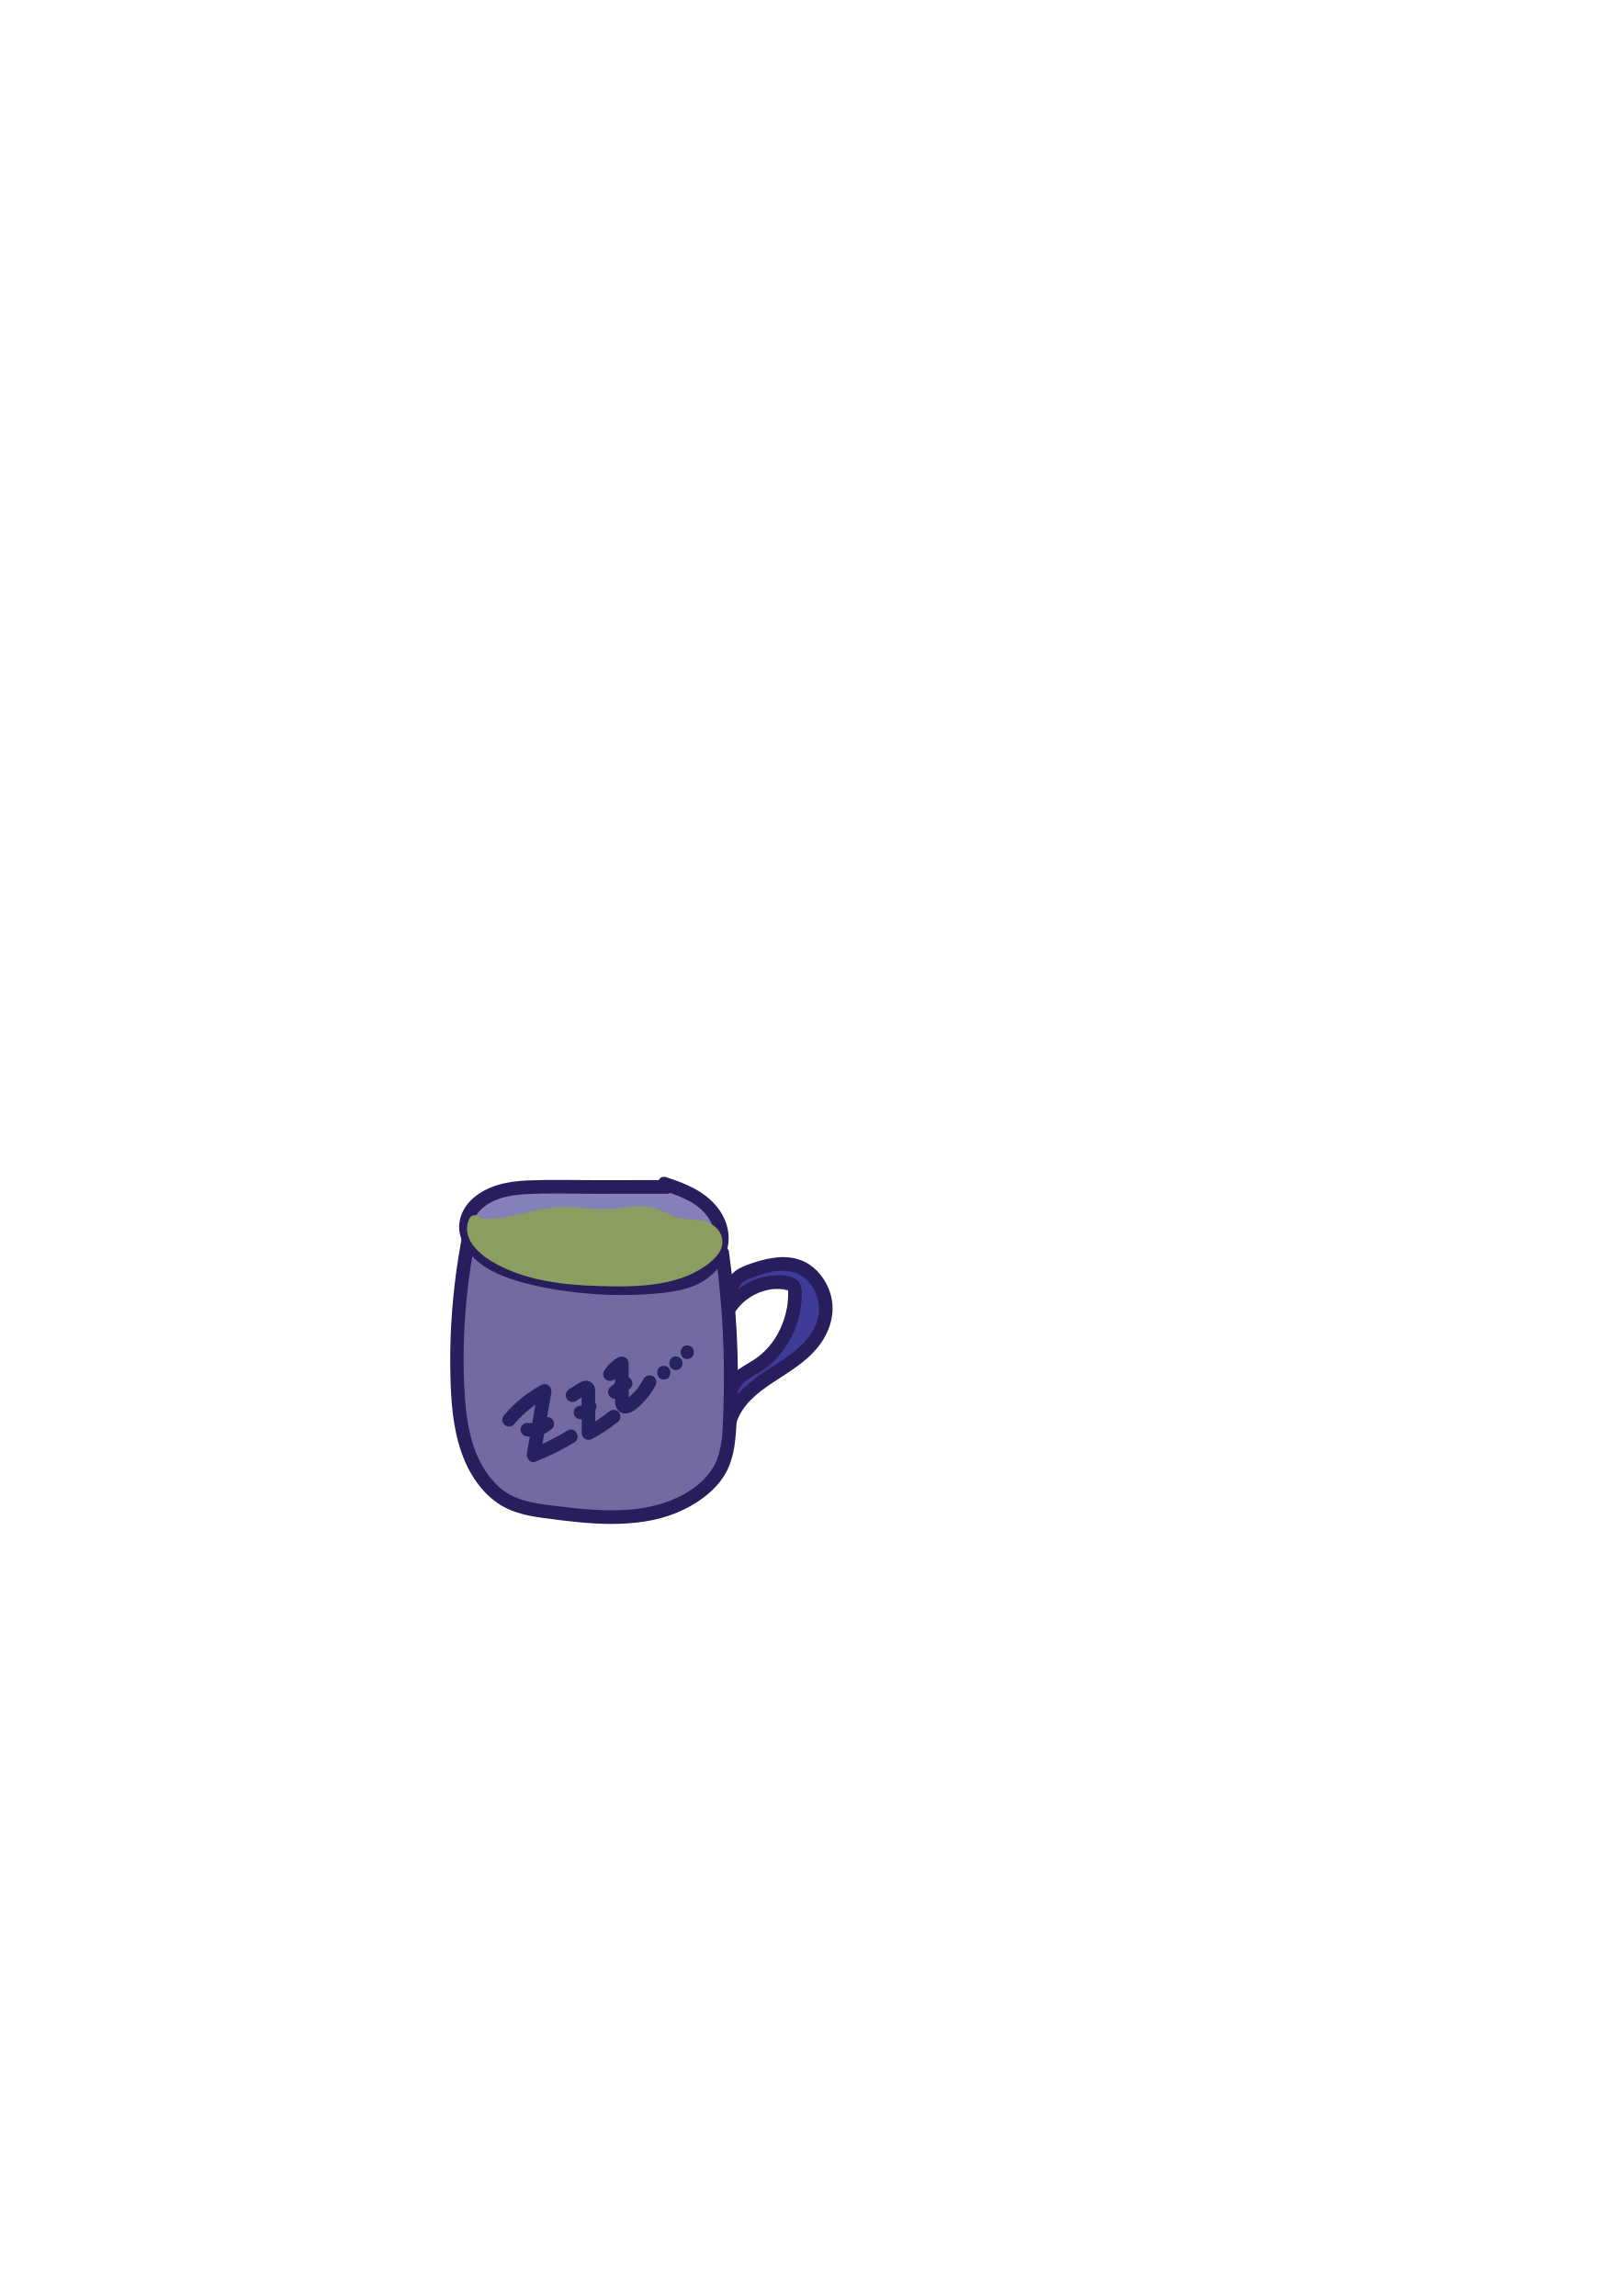
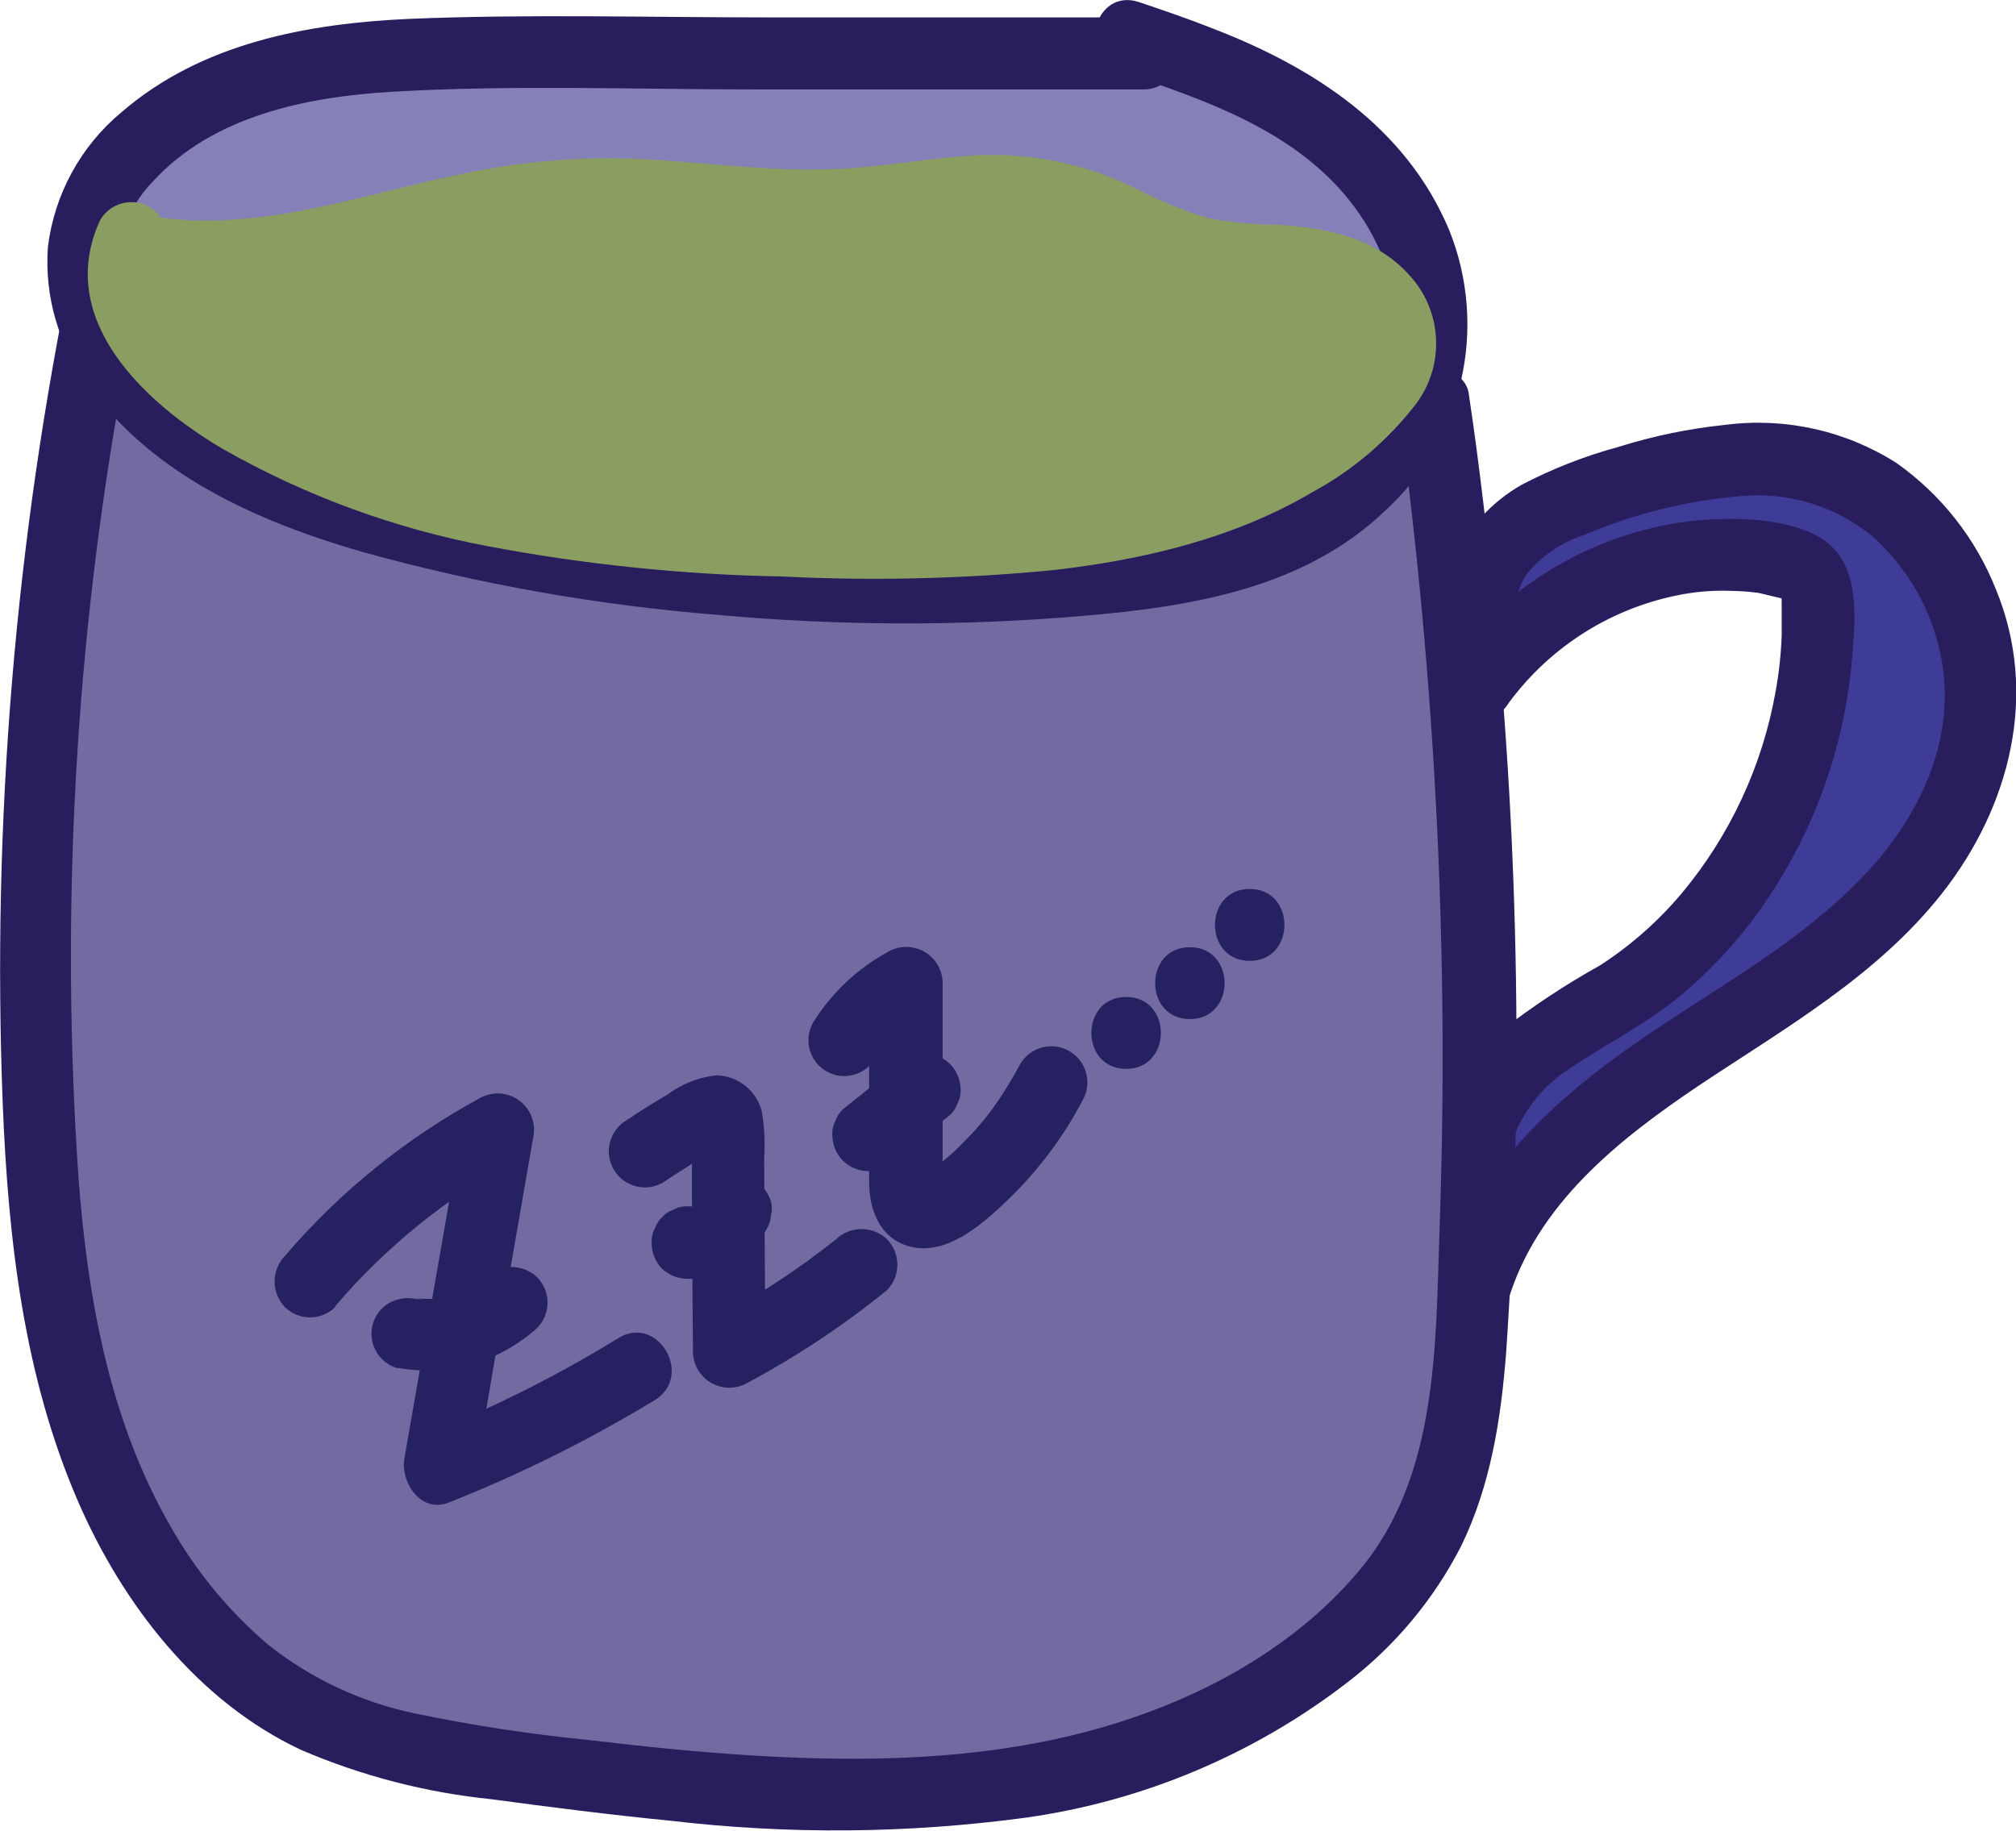
- <svg xmlns="http://www.w3.org/2000/svg" version="1.1" id="Layer_1" x="0px" y="0px" viewBox="0 0 595.28 841.89" style="enable-background:new 0 0 595.28 841.89;" xml:space="preserve">
-   <style type="text/css">
- 	.st0{fill:#3F3C98;}
- 	.st1{fill:#291D5E;}
- 	.st2{fill:#726AA1;}
- 	.st3{fill:#8580B7;}
- 	.st4{fill:#8B9E62;}
- 	.st5{fill:#8B9E61;}
- 	.st6{fill:#262262;}
- </style>
-   <g>
-     <path class="st0" d="M268.48,475.85c-1.06-2.17-0.21-4.98,1.4-6.7c1.61-1.72,3.82-2.58,5.97-3.32c5.53-1.93,11.59-3.43,17.05-1.31   c6.3,2.45,10.58,9.98,9.78,17.22c-1.04,9.43-9.12,15.8-16.66,20.57c-7.54,4.77-15.94,10.02-18.55,19.08   c-0.53-4.81-0.96-10.13,1.64-14.07c2.1-3.19,5.69-4.68,8.78-6.69c8.45-5.51,13.83-16.21,13.54-26.93c-0.02-0.73-0.08-1.52-0.5-2.1   c-0.45-0.62-1.21-0.85-1.92-1.01c-7.81-1.71-16.38,1.78-21.24,8.64" />
-     <g>
-       <path class="st1" d="M270.64,474.58c-0.46-1.05,0.1-2.48,0.73-3.34c0.91-1.24,2.43-1.99,3.82-2.53c3.46-1.36,7.25-2.55,10.99-2.72    c3.27-0.14,6.56,0.6,9.06,2.81c2.27,2,3.83,4.64,4.58,7.56c1.58,6.11-1.22,11.96-5.43,16.29c-4.45,4.58-10.06,7.56-15.27,11.15    c-6.19,4.27-11.85,9.49-14.06,16.91c1.64,0.22,3.27,0.44,4.91,0.66c-0.32-2.95-0.74-6.13-0.15-9.08c0.57-2.83,2.01-4.9,4.41-6.51    c2.5-1.68,5.16-3.03,7.52-4.93c2.32-1.87,4.29-4.11,5.99-6.55c3.51-5.03,5.55-11.02,6.08-17.1c0.26-2.95,0.59-6.85-2.49-8.46    c-2.49-1.3-6.06-1.28-8.79-0.95c-6.89,0.83-12.89,4.56-16.94,10.15c-0.79,1.09-0.19,2.79,0.9,3.42c1.26,0.74,2.63,0.2,3.42-0.9    c2.9-4.02,7.35-6.72,12.21-7.6c1.08-0.2,2.19-0.25,3.29-0.22c0.6,0.01,1.21,0.05,1.8,0.13c0.15,0.02,1.79,0.45,1.84,0.4    c0.02,0.02,0.05,0.04,0.07,0.06c-0.31-0.48-0.38-0.48-0.21,0c-0.02,0.1,0.02,0.53,0.01,0.44c0.04,0.65,0.01,1.31-0.01,1.96    c-0.05,1.34-0.18,2.68-0.43,4c-0.95,5.11-3.13,10.08-6.52,14.04c-1.65,1.92-3.52,3.62-5.66,4.98c-2.34,1.49-4.82,2.74-6.93,4.58    c-5.27,4.61-5.11,11.75-4.41,18.13c0.3,2.68,4.06,3.54,4.91,0.66c2-6.72,7.66-11.22,13.28-14.95c6.01-3.98,12.39-7.62,16.92-13.38    c4.71-6,6.73-13.84,3.74-21.11c-1.46-3.54-3.76-6.62-6.93-8.81c-3.42-2.36-7.75-3.12-11.83-2.73c-2.56,0.24-5.06,0.8-7.51,1.55    c-2.26,0.7-4.62,1.44-6.69,2.62c-4.21,2.41-6.59,7.23-4.55,11.86c0.54,1.24,2.35,1.52,3.42,0.9    C271.02,477.26,271.19,475.82,270.64,474.58L270.64,474.58z" />
-     </g>
-   </g>
-   <g>
-     <path class="st2" d="M172.54,450.36c-3.85,18.5-5.48,37.55-4.84,56.51c0.28,8.44,1.04,16.98,3.81,24.87s7.77,15.12,14.75,18.79   c4.77,2.51,10.13,3.23,15.39,3.91c18.42,2.4,38.6,4.37,54.08-6.77c3.71-2.67,7.06-6.11,9.02-10.45c2.06-4.55,2.47-9.74,2.73-14.81   c1.08-20.99,0.19-42.09-2.65-62.88" />
-     <g>
-       <path class="st1" d="M170.13,449.7c-3.98,19.23-5.67,38.96-4.88,58.58c0.38,9.41,1.46,18.93,5.24,27.64    c3.1,7.14,8.31,13.9,15.5,17.27c4.19,1.96,8.68,2.81,13.23,3.43c4.15,0.56,8.32,1.09,12.49,1.5c8.22,0.8,16.5,1.05,24.69-0.22    c8.11-1.25,15.88-4.3,22.34-9.41c3.22-2.55,6.08-5.74,7.9-9.46c2.06-4.22,2.78-8.84,3.14-13.48c1.49-19.64,0.66-39.64-1.6-59.19    c-0.29-2.5-0.61-5-0.95-7.5c-0.18-1.34-1.9-2.07-3.08-1.75c-1.44,0.4-1.93,1.73-1.75,3.08c2.55,18.8,3.47,37.84,2.8,56.8    c-0.28,8.06-0.09,17.16-5.57,23.7c-4.84,5.78-11.94,9.4-19.15,11.27c-7.45,1.93-15.22,2.08-22.87,1.62    c-3.87-0.23-7.73-0.63-11.58-1.09c-4.02-0.49-8.1-0.91-12.05-1.83c-3.73-0.87-7.3-2.31-10.27-4.79c-2.78-2.32-5.02-5.16-6.82-8.28    c-4.21-7.31-5.74-15.83-6.37-24.15c-1.38-18.46-0.14-37.3,3.08-55.51c0.41-2.31,0.85-4.61,1.33-6.9c0.27-1.32-0.38-2.7-1.75-3.08    C171.97,447.61,170.41,448.37,170.13,449.7L170.13,449.7z" />
-     </g>
-   </g>
-   <g>
-     <path class="st3" d="M244.56,435.21c-15.12,0.01-30.25,0.02-45.37,0.03c-7.97,0.01-16.5,0.19-23.06,5.13   c-2.37,1.79-4.45,4.29-5.1,7.36c-1.36,6.37,3.76,12.24,9.07,15.3c5.25,3.02,11.08,4.68,16.9,5.96c14.55,3.19,29.52,4.12,44.31,2.76   c5.08-0.47,10.26-1.24,14.76-3.84c4.5-2.6,8.24-7.36,8.59-12.9c0.35-5.61-2.84-10.91-6.99-14.24c-4.15-3.33-9.19-5.04-14.11-6.7" />
-     <g>
-       <path class="st1" d="M244.56,432.71c-8.72,0.01-17.45,0.01-26.17,0.02c-8.26,0.01-16.58-0.24-24.83,0.1    c-7.16,0.3-14.48,1.67-20.06,6.48c-2.8,2.41-4.71,5.68-5.11,9.37c-0.37,3.42,0.88,6.93,2.86,9.68c4.5,6.24,11.82,9.44,19.01,11.52    c8.02,2.32,16.41,3.63,24.72,4.38c8.44,0.77,16.94,0.79,25.39,0.07c7.5-0.64,15.36-1.9,21.02-7.31    c5.31-5.08,7.29-12.67,4.43-19.53c-2.99-7.16-9.41-11.3-16.39-14.01c-1.71-0.66-3.45-1.25-5.19-1.84    c-3.06-1.03-4.37,3.8-1.33,4.82c5.95,2,12.48,4.2,16.36,9.48c3.58,4.87,3.96,11.04,0.12,15.89c-4.13,5.21-10.88,6.7-17.18,7.33    c-7.67,0.77-15.42,0.89-23.12,0.41c-7.65-0.48-15.25-1.57-22.71-3.29c-6.38-1.47-13.53-3.41-18.48-7.94    c-2.07-1.89-3.82-4.2-4.42-6.99c-0.56-2.62,0.44-5.25,2.21-7.19c4.19-4.6,10.72-5.92,16.67-6.27c8.4-0.49,16.89-0.16,25.3-0.16    c8.97-0.01,17.95-0.01,26.92-0.02C247.77,437.71,247.78,432.71,244.56,432.71L244.56,432.71z" />
-     </g>
-   </g>
-   <g>
-     <path class="st4" d="M173.96,448.82c10.11,2.31,20.31-3.1,30.67-3.71c6.33-0.37,12.67,1.06,19.01,0.68   c5.14-0.31,10.37-1.79,15.34-0.47c3.42,0.91,6.41,3.09,9.87,3.83c2.68,0.58,5.49,0.26,8.16,0.85c2.67,0.59,5.4,2.59,5.39,5.3   c-0.01,1.91-1.36,3.54-2.79,4.83c-9.26,8.4-23.04,9.19-35.59,9.01c-15.35-0.22-31.51-1.46-44.27-9.91   c-3.82-2.53-7.58-7.13-5.52-11.2" />
-     <g>
-       <path class="st5" d="M173.3,451.23c6.52,1.42,13.01,0.1,19.38-1.42c3.09-0.74,6.18-1.52,9.33-1.96c3.46-0.48,6.95-0.32,10.42-0.05    c3.57,0.28,7.14,0.67,10.72,0.51c3.46-0.16,6.86-0.89,10.32-1.01c3.21-0.12,5.9,0.63,8.78,1.98c3.06,1.43,5.91,2.49,9.31,2.72    c2.51,0.17,5.71-0.11,7.63,1.86c1.77,1.82-0.47,3.77-1.92,5.02c-4.14,3.55-9.41,5.46-14.69,6.53c-5.58,1.13-11.32,1.29-17,1.25    c-6.08-0.04-12.17-0.25-18.21-0.93c-6.56-0.75-13.21-2.15-19.27-4.8c-2.91-1.27-6.04-2.79-8.46-4.88    c-1.69-1.46-4.41-4.25-3.25-6.74c0.57-1.22,0.35-2.69-0.9-3.42c-1.08-0.63-2.85-0.33-3.42,0.9c-3.2,6.9,3.08,12.74,8.54,15.94    c5.67,3.32,11.99,5.45,18.41,6.74c6.7,1.35,13.56,1.88,20.38,2.09c6.26,0.2,12.58,0.28,18.82-0.44    c6.28-0.72,12.57-2.19,18.06-5.43c2.68-1.58,5.4-3.57,7.2-6.14c1.98-2.82,1.8-6.41-0.52-8.96c-2.35-2.59-5.78-3.25-9.11-3.45    c-1.59-0.1-3.19-0.09-4.75-0.47c-1.72-0.43-3.3-1.22-4.9-1.96c-3.31-1.53-6.57-2.48-10.26-2.4c-3.78,0.07-7.49,0.93-11.27,1.05    c-4.4,0.14-8.77-0.5-13.16-0.72c-4.08-0.2-8.08,0.19-12.08,0.99c-7.43,1.5-15.14,4.46-22.8,2.8    C171.49,445.73,170.15,450.55,173.3,451.23L173.3,451.23z" />
-     </g>
-   </g>
-   <g>
-     <g>
-       <path class="st6" d="M188.37,522.33c3.57-4.14,7.76-7.58,12.58-10.17c-1.22-0.94-2.45-1.88-3.67-2.82    c-1.37,7.86-2.73,15.72-4.1,23.57c-0.29,1.65,1.12,3.85,3.08,3.08c4.96-1.98,9.75-4.33,14.32-7.12c2.74-1.67,0.23-6-2.52-4.32    c-4.19,2.55-8.56,4.8-13.12,6.61c1.03,1.03,2.05,2.05,3.08,3.08c1.37-7.86,2.73-15.72,4.1-23.57c0.37-2.12-1.64-3.92-3.67-2.82    c-5.16,2.77-9.77,6.52-13.59,10.95c-0.88,1.02-1,2.53,0,3.54C185.74,523.24,187.48,523.36,188.37,522.33L188.37,522.33z" />
-     </g>
-   </g>
-   <g>
-     <g>
-       <path class="st6" d="M192.7,526.62c1.74,0.28,3.46,0.26,5.17-0.23c1.7-0.5,3.2-1.37,4.53-2.53c0.46-0.4,0.73-1.17,0.73-1.77    c0-0.61-0.27-1.35-0.73-1.77c-1.06-0.97-2.48-0.92-3.54,0c-0.15,0.13-0.3,0.26-0.46,0.38c0.17-0.13,0.34-0.26,0.51-0.39    c-0.63,0.48-1.31,0.87-2.04,1.18c0.2-0.08,0.4-0.17,0.6-0.25c-0.72,0.29-1.47,0.5-2.24,0.61c0.22-0.03,0.44-0.06,0.66-0.09    c-0.73,0.09-1.46,0.1-2.19,0.01c0.22,0.03,0.44,0.06,0.66,0.09c-0.11-0.02-0.23-0.03-0.34-0.05c-0.68-0.11-1.31-0.11-1.93,0.25    c-0.52,0.3-1.01,0.9-1.15,1.49c-0.15,0.64-0.11,1.36,0.25,1.93C191.54,525.98,192.08,526.52,192.7,526.62L192.7,526.62z" />
-     </g>
-   </g>
-   <g>
-     <g>
-       <path class="st6" d="M211.17,513.72c0.71-0.47,1.43-0.93,2.15-1.38c0.41-0.25,0.82-0.49,1.24-0.73c0.17-0.1,0.41-0.18,0.55-0.31    c0.17-0.08,0.19-0.1,0.06-0.06c-0.38,0.13-0.72-0.05-1.02-0.55c-0.6-0.04-0.92-0.27-0.96-0.68c-0.02-0.15-0.02-0.14-0.01,0    c-0.04,0.18,0,0.42,0.01,0.6c0,0.44,0.01,0.87,0.01,1.31c0.01,0.93,0.01,1.85,0.02,2.78c0.02,3.6,0.05,7.19,0.07,10.79    c0.01,1.95,2.1,3.04,3.76,2.16c3.44-1.82,6.64-4,9.67-6.43c1.05-0.85,0.88-2.65,0-3.54c-1.04-1.04-2.48-0.85-3.54,0    c-2.62,2.11-5.61,4.04-8.66,5.65c1.25,0.72,2.51,1.44,3.76,2.16c-0.03-4.47-0.06-8.93-0.09-13.4c-0.01-1.07,0.11-2.26-0.16-3.3    c-0.39-1.46-1.62-2.47-3.14-2.52c-1.24-0.04-2.39,0.74-3.42,1.34c-0.96,0.57-1.91,1.16-2.84,1.78c-1.12,0.75-1.61,2.21-0.9,3.42    C208.4,513.93,210.05,514.47,211.17,513.72L211.17,513.72z" />
-     </g>
-   </g>
-   <g>
-     <g>
-       <path class="st6" d="M212.81,520.43c0.56,0.02,1.15-0.06,1.69-0.22c0.36-0.11,0.72-0.27,1.06-0.43c0.17-0.08,0.33-0.17,0.48-0.27    c0.47-0.31,0.94-0.67,1.3-1.1c0.37-0.44,0.73-0.9,0.97-1.43c0.18-0.29,0.28-0.6,0.3-0.93c0.07-0.33,0.06-0.66-0.04-1    c-0.08-0.33-0.23-0.61-0.45-0.85c-0.18-0.27-0.41-0.49-0.7-0.64c-0.58-0.31-1.28-0.46-1.93-0.25c-0.2,0.08-0.4,0.17-0.6,0.25    c-0.38,0.22-0.67,0.52-0.9,0.9c-0.13,0.29-0.29,0.56-0.48,0.81c0.13-0.17,0.26-0.34,0.39-0.51c-0.19,0.24-0.41,0.46-0.65,0.66    c0.17-0.13,0.34-0.26,0.51-0.39c-0.25,0.2-0.53,0.36-0.82,0.48c0.2-0.08,0.4-0.17,0.6-0.25c-0.26,0.11-0.53,0.19-0.82,0.23    c0.22-0.03,0.44-0.06,0.66-0.09c-0.19,0.03-0.37,0.03-0.56,0.03c-0.34-0.01-0.67,0.06-0.96,0.22c-0.31,0.1-0.58,0.27-0.8,0.52    c-0.24,0.23-0.42,0.49-0.52,0.8c-0.16,0.3-0.23,0.62-0.22,0.96c0.03,0.65,0.24,1.32,0.73,1.77    C211.54,520.16,212.12,520.41,212.81,520.43L212.81,520.43z" />
-     </g>
-   </g>
-   <g>
-     <g>
-       <path class="st6" d="M225.78,505.14c0.15-0.22,0.29-0.44,0.45-0.65c-0.19,0.25,0.11-0.13,0.17-0.21c0.3-0.35,0.62-0.69,0.96-1    c0.15-0.14,0.31-0.27,0.46-0.41c0.2-0.16-0.19,0.11,0.17-0.12c0.4-0.26,0.79-0.51,1.22-0.72c-1.25-0.72-2.51-1.44-3.76-2.16    c0.01,3.12,0.02,6.24,0.02,9.36c0,1.49-0.03,2.98,0.01,4.47c0.05,1.87,0.7,3.83,2.67,4.44c2.73,0.85,5.46-1.72,7.25-3.47    c1.97-1.92,3.62-4.21,4.91-6.63c0.62-1.15,0.33-2.77-0.9-3.42c-1.16-0.61-2.76-0.33-3.42,0.9c-0.53,1-1.12,1.97-1.77,2.89    c-0.15,0.21-0.3,0.42-0.45,0.62c0.23-0.3-0.26,0.32-0.31,0.38c-0.34,0.41-0.7,0.82-1.07,1.2c-0.34,0.35-0.68,0.69-1.04,1.02    c-0.21,0.19-0.42,0.37-0.63,0.55c-0.07,0.06-0.7,0.55-0.33,0.27c-0.36,0.27-0.73,0.54-1.12,0.78c-0.12,0.07-0.23,0.13-0.35,0.19    c0.08-0.04,0.15-0.07,0.23-0.11c-0.28,0.07-0.25,0.07,0.11,0c0.32-0.02,0.58,0.11,0.78,0.38c0.3,0.09,0.47,0.27,0.52,0.54    c-0.06-0.26-0.07-0.3-0.05-0.13c0.02,0.18,0.02,0.12,0-0.15c-0.01-0.16-0.01-0.33-0.01-0.49c-0.01-0.6,0-1.21,0-1.81    c0-1.31-0.01-2.62-0.01-3.93c-0.01-2.62-0.01-5.24-0.02-7.85c-0.01-1.97-2.1-3.01-3.76-2.16c-2.17,1.11-3.89,2.89-5.23,4.91    c-0.72,1.09-0.25,2.81,0.9,3.42C223.61,506.7,225.01,506.31,225.78,505.14L225.78,505.14z" />
-     </g>
-   </g>
-   <g>
-     <g>
-       <path class="st6" d="M227.19,512.18c1.31-1.05,2.61-2.09,3.92-3.14c0.24-0.23,0.42-0.49,0.52-0.8c0.16-0.3,0.23-0.62,0.22-0.96    c0-0.61-0.27-1.35-0.73-1.77c-0.48-0.44-1.1-0.76-1.77-0.73c-0.22,0.03-0.44,0.06-0.66,0.09c-0.42,0.12-0.79,0.33-1.1,0.64    c-1.31,1.05-2.61,2.09-3.92,3.14c-0.24,0.23-0.42,0.49-0.52,0.8c-0.16,0.3-0.23,0.62-0.22,0.96c0,0.61,0.27,1.35,0.73,1.77    c0.48,0.44,1.1,0.76,1.77,0.73c0.22-0.03,0.44-0.06,0.66-0.09C226.51,512.7,226.87,512.49,227.19,512.18L227.19,512.18z" />
-     </g>
-   </g>
-   <g>
-     <g>
-       <path class="st6" d="M251.95,498.32c3.22,0,3.22-5,0-5C248.74,493.32,248.73,498.32,251.95,498.32L251.95,498.32z" />
-     </g>
-   </g>
-   <g>
-     <g>
-       <path class="st6" d="M243.36,505.83c3.22,0,3.22-5,0-5C240.14,500.83,240.13,505.83,243.36,505.83L243.36,505.83z" />
-     </g>
-   </g>
-   <g>
-     <g>
-       <path class="st6" d="M247.79,502.37c3.22,0,3.22-5,0-5C244.57,497.37,244.57,502.37,247.79,502.37L247.79,502.37z" />
+ <svg xmlns="http://www.w3.org/2000/svg" viewBox="0 0 140.17 127.29">
+   <defs>
+     <style>.cls-1{fill:#3f3c98;}.cls-2{fill:#291d5e;}.cls-3{fill:#726aa1;}.cls-4{fill:#8580b7;}.cls-5{fill:#8b9e62;}.cls-6{fill:#8b9e61;}.cls-7{fill:#262262;}</style>
+   </defs>
+   <g id="Layer_2" data-name="Layer 2">
+     <g id="Layer_1-2" data-name="Layer 1">
+       <path class="cls-1" d="M103.42,44.35c-1.06-2.17-.21-5,1.4-6.7a14.11,14.11,0,0,1,6-3.32c5.53-1.93,11.59-3.43,17-1.31,6.3,2.45,10.58,10,9.78,17.22-1,9.43-9.12,15.8-16.66,20.57s-15.94,10-18.55,19.08c-.53-4.81-1-10.13,1.64-14.07,2.1-3.19,5.69-4.68,8.78-6.69,8.45-5.51,13.83-16.21,13.54-26.93a3.74,3.74,0,0,0-.5-2.1,3.07,3.07,0,0,0-1.92-1c-7.81-1.71-16.38,1.78-21.24,8.64" />
+       <path class="cls-2" d="M105.58,43.08a3.73,3.73,0,0,1,.73-3.34,8.4,8.4,0,0,1,3.82-2.53,35.18,35.18,0,0,1,11-2.72,12.59,12.59,0,0,1,9.06,2.81,15,15,0,0,1,4.58,7.56c1.58,6.11-1.22,12-5.43,16.29-4.45,4.58-10.06,7.56-15.27,11.15-6.19,4.27-11.85,9.49-14.06,16.91l4.91.66c-.32-3-.74-6.13-.15-9.08a9.78,9.78,0,0,1,4.41-6.51c2.5-1.68,5.16-3,7.52-4.93a31.34,31.34,0,0,0,6-6.55,35.34,35.34,0,0,0,6.08-17.1c.26-3,.59-6.85-2.49-8.46-2.49-1.3-6.06-1.28-8.79-1a24.49,24.49,0,0,0-16.94,10.15,2.52,2.52,0,0,0,.9,3.42,2.55,2.55,0,0,0,3.42-.9,19.32,19.32,0,0,1,12.21-7.6,15.74,15.74,0,0,1,3.29-.22,15.4,15.4,0,0,1,1.8.13c.15,0,1.79.45,1.84.4l.07.06q-.46-.72-.21,0a4,4,0,0,0,0,.44c0,.65,0,1.31,0,2a26.88,26.88,0,0,1-.43,4,30.12,30.12,0,0,1-6.52,14,25.6,25.6,0,0,1-5.66,5,55,55,0,0,0-6.93,4.58c-5.27,4.61-5.11,11.75-4.41,18.13.3,2.68,4.06,3.54,4.91.66,2-6.72,7.66-11.22,13.28-15,6-4,12.39-7.62,16.92-13.38,4.71-6,6.73-13.84,3.74-21.11a19.63,19.63,0,0,0-6.93-8.81A17.9,17.9,0,0,0,120,29.54a37.67,37.67,0,0,0-7.51,1.55,33.43,33.43,0,0,0-6.69,2.62c-4.21,2.41-6.59,7.23-4.55,11.86a2.5,2.5,0,0,0,4.33-2.49Z" />
+       <path class="cls-3" d="M7.48,18.86A238.45,238.45,0,0,0,2.64,75.37c.28,8.44,1,17,3.81,24.87S14.22,115.36,21.2,119c4.77,2.51,10.13,3.23,15.39,3.91,18.42,2.4,38.6,4.37,54.08-6.77a26.74,26.74,0,0,0,9-10.45c2.06-4.55,2.47-9.74,2.73-14.81A337.12,337.12,0,0,0,99.77,28" />
+       <path class="cls-2" d="M5.07,18.2A241.56,241.56,0,0,0,.19,76.78c.38,9.41,1.46,18.93,5.24,27.64,3.1,7.14,8.31,13.9,15.5,17.27a45.14,45.14,0,0,0,13.23,3.43c4.15.56,8.32,1.09,12.49,1.5a98.55,98.55,0,0,0,24.69-.22A47.45,47.45,0,0,0,93.68,117a28.09,28.09,0,0,0,7.9-9.46c2.06-4.22,2.78-8.84,3.14-13.48a312.26,312.26,0,0,0-1.6-59.19q-.44-3.75-1-7.5c-.18-1.34-1.9-2.07-3.08-1.75a2.58,2.58,0,0,0-1.75,3.08,335,335,0,0,1,2.8,56.8c-.28,8.06-.09,17.16-5.57,23.7-4.84,5.78-11.94,9.4-19.15,11.27-7.45,1.93-15.22,2.08-22.87,1.62-3.87-.23-7.73-.63-11.58-1.09a113.75,113.75,0,0,1-12-1.83,24.38,24.38,0,0,1-10.27-4.79,30.56,30.56,0,0,1-6.82-8.28C7.62,98.78,6.09,90.26,5.46,81.94A224.51,224.51,0,0,1,8.54,26.43q.62-3.46,1.33-6.9a2.57,2.57,0,0,0-1.75-3.08,2.51,2.51,0,0,0-3,1.75Z" />
+       <path class="cls-4" d="M79.5,3.71l-45.37,0c-8,0-16.5.19-23.06,5.13A12.87,12.87,0,0,0,6,16.23C4.61,22.6,9.73,28.47,15,31.53s11.08,4.68,16.9,6a145.06,145.06,0,0,0,44.31,2.76C81.33,39.78,86.51,39,91,36.41s8.24-7.36,8.59-12.9-2.84-10.91-7-14.24-9.19-5-14.11-6.7" />
+       <path class="cls-2" d="M79.5,1.21l-26.17,0c-8.26,0-16.58-.24-24.83.1C21.34,1.63,14,3,8.44,7.81a14.47,14.47,0,0,0-5.11,9.37,14.36,14.36,0,0,0,2.86,9.68c4.5,6.24,11.82,9.44,19,11.52a131.89,131.89,0,0,0,24.72,4.38,144.5,144.5,0,0,0,25.39.07c7.5-.64,15.36-1.9,21-7.31A17.56,17.56,0,0,0,100.76,16c-3-7.16-9.41-11.3-16.39-14C82.66,1.32,80.92.73,79.18.14c-3.06-1-4.37,3.8-1.33,4.82,6,2,12.48,4.2,16.36,9.48,3.58,4.87,4,11,.12,15.89C90.2,35.54,83.45,37,77.15,37.66A142.78,142.78,0,0,1,54,38.07a140.16,140.16,0,0,1-22.71-3.29c-6.38-1.47-13.53-3.41-18.48-7.94a13.55,13.55,0,0,1-4.42-7,8.23,8.23,0,0,1,2.21-7.19c4.19-4.6,10.72-5.92,16.67-6.27,8.4-.49,16.89-.16,25.3-.16l26.92,0c3.19,0,3.2-5,0-5Z" />
+       <path class="cls-5" d="M8.9,17.32c10.11,2.31,20.31-3.1,30.67-3.71,6.33-.37,12.67,1.06,19,.68C63.72,14,69,12.5,73.92,13.82c3.42.91,6.41,3.09,9.87,3.83,2.68.58,5.49.26,8.16.85s5.4,2.59,5.39,5.3c0,1.91-1.36,3.54-2.79,4.83-9.26,8.4-23,9.19-35.59,9-15.35-.22-31.51-1.46-44.27-9.91-3.82-2.53-7.58-7.13-5.52-11.2" />
+       <path class="cls-6" d="M8.24,19.73c6.52,1.42,13,.1,19.38-1.42,3.09-.74,6.18-1.52,9.33-2a48.4,48.4,0,0,1,10.42-.05,87.34,87.34,0,0,0,10.72.51c3.46-.16,6.86-.89,10.32-1a18.21,18.21,0,0,1,8.78,2A25.38,25.38,0,0,0,86.5,20.5c2.51.17,5.71-.11,7.63,1.86s-.47,3.77-1.92,5c-4.14,3.55-9.41,5.46-14.69,6.53a82.71,82.71,0,0,1-17,1.25,173,173,0,0,1-18.21-.93A67.28,67.28,0,0,1,23,29.43a33.47,33.47,0,0,1-8.46-4.88c-1.69-1.46-4.41-4.25-3.25-6.74a2.57,2.57,0,0,0-.9-3.42,2.52,2.52,0,0,0-3.42.9c-3.2,6.9,3.08,12.74,8.54,15.94A59.61,59.61,0,0,0,34,38a122.26,122.26,0,0,0,20.38,2.09,128.54,128.54,0,0,0,18.82-.44c6.28-.72,12.57-2.19,18.06-5.43a22.79,22.79,0,0,0,7.2-6.14,7,7,0,0,0-.52-9c-2.35-2.59-5.78-3.25-9.11-3.45A27,27,0,0,1,84,15.17a28,28,0,0,1-4.9-2,22.68,22.68,0,0,0-10.26-2.4c-3.78.07-7.49.93-11.27,1-4.4.14-8.77-.5-13.16-.72a49,49,0,0,0-12.08,1c-7.43,1.5-15.14,4.46-22.8,2.8-3.14-.7-4.48,4.12-1.33,4.8Z" />
+       <path class="cls-7" d="M23.31,90.83A44.18,44.18,0,0,1,35.89,80.66l-3.67-2.82q-2.05,11.79-4.1,23.57c-.29,1.65,1.12,3.85,3.08,3.08a95,95,0,0,0,14.32-7.12c2.74-1.67.23-6-2.52-4.32a87.11,87.11,0,0,1-13.12,6.61L33,102.74Q35,90.95,37.06,79.17a2.53,2.53,0,0,0-3.67-2.82,48,48,0,0,0-13.59,11,2.57,2.57,0,0,0,0,3.54,2.49,2.49,0,0,0,3.51,0Z" />
+       <path class="cls-7" d="M27.64,95.12a11.73,11.73,0,0,0,5.17-.23,12,12,0,0,0,4.53-2.53,2.51,2.51,0,0,0,0-3.54,2.56,2.56,0,0,0-3.54,0c-.15.13-.3.26-.46.38l.51-.39a9.42,9.42,0,0,1-2,1.18l.6-.25a9.65,9.65,0,0,1-2.24.61l.66-.09a8.92,8.92,0,0,1-2.19,0l.66.09-.34,0a2.75,2.75,0,0,0-1.93.25,2.49,2.49,0,0,0,.61,4.56Z" />
+       <path class="cls-7" d="M46.11,82.22c.71-.47,1.43-.93,2.15-1.38l1.24-.73a3.26,3.26,0,0,0,.55-.31q.26-.12.06-.06c-.38.13-.72,0-1-.55-.6,0-.92-.27-1-.68,0-.15,0-.14,0,0a2.41,2.41,0,0,0,0,.6c0,.44,0,.87,0,1.31,0,.93,0,1.85,0,2.78,0,3.6.05,7.19.07,10.79A2.53,2.53,0,0,0,52,96.15a61.3,61.3,0,0,0,9.67-6.43,2.53,2.53,0,0,0,0-3.54,2.56,2.56,0,0,0-3.54,0,54.64,54.64,0,0,1-8.66,5.65L53.22,94l-.09-13.4a14,14,0,0,0-.16-3.3,3.33,3.33,0,0,0-3.14-2.52,6.81,6.81,0,0,0-3.42,1.34c-1,.57-1.91,1.16-2.84,1.78a2.51,2.51,0,0,0,2.54,4.33Z" />
+       <path class="cls-7" d="M47.75,88.93a5.38,5.38,0,0,0,1.69-.22,8.11,8.11,0,0,0,1.06-.43A3.72,3.72,0,0,0,51,88a6,6,0,0,0,1.3-1.1,6.32,6.32,0,0,0,1-1.43,2,2,0,0,0,.3-.93,2,2,0,0,0,0-1,2.8,2.8,0,0,0-1.15-1.49,2.5,2.5,0,0,0-1.93-.25l-.6.25a2.5,2.5,0,0,0-.9.9,4.12,4.12,0,0,1-.48.81l.39-.51a4.5,4.5,0,0,1-.65.66l.51-.39a3.39,3.39,0,0,1-.82.48l.6-.25a3.22,3.22,0,0,1-.82.23l.66-.09a3.51,3.51,0,0,1-.56,0,1.86,1.86,0,0,0-1,.22,1.77,1.77,0,0,0-.8.52,1.92,1.92,0,0,0-.52.8,1.88,1.88,0,0,0-.22,1A2.53,2.53,0,0,0,46,88.2a2.6,2.6,0,0,0,1.76.73Z" />
+       <path class="cls-7" d="M60.72,73.64c.15-.22.29-.44.45-.65-.19.25.11-.13.17-.21a11.34,11.34,0,0,1,1-1l.46-.41c.2-.16-.19.11.17-.12a11.48,11.48,0,0,1,1.22-.72l-3.76-2.16q0,4.68,0,9.36c0,1.49,0,3,0,4.47,0,1.87.7,3.83,2.67,4.44,2.73.85,5.46-1.72,7.25-3.47a27,27,0,0,0,4.91-6.63A2.5,2.5,0,1,0,70.93,74a26.59,26.59,0,0,1-1.77,2.89l-.45.62c.23-.3-.26.32-.31.38-.34.41-.7.82-1.07,1.2s-.68.69-1,1l-.63.55c-.07.06-.7.55-.33.27-.36.27-.73.54-1.12.78l-.35.19.23-.11c-.28.07-.25.07.11,0a.86.86,0,0,1,.78.38.67.67,0,0,1,.52.54c-.06-.26-.07-.3,0-.13s0,.12,0-.15,0-.33,0-.49c0-.6,0-1.21,0-1.81,0-1.31,0-2.62,0-3.93,0-2.62,0-5.24,0-7.85a2.53,2.53,0,0,0-3.76-2.16,14.16,14.16,0,0,0-5.23,4.91,2.49,2.49,0,1,0,4.3,2.52Z" />
+       <path class="cls-7" d="M62.13,80.68l3.92-3.14a1.92,1.92,0,0,0,.52-.8,1.88,1.88,0,0,0,.22-1A2.55,2.55,0,0,0,66.06,74a2.51,2.51,0,0,0-1.77-.73l-.66.09a2.5,2.5,0,0,0-1.1.64l-3.92,3.14a1.92,1.92,0,0,0-.52.8,1.88,1.88,0,0,0-.22,1,2.55,2.55,0,0,0,.73,1.77,2.51,2.51,0,0,0,1.77.73l.66-.09a2.56,2.56,0,0,0,1.1-.64Z" />
+       <path class="cls-7" d="M86.89,66.82c3.22,0,3.22-5,0-5s-3.22,5,0,5Z" />
+       <path class="cls-7" d="M78.3,74.33c3.22,0,3.22-5,0-5s-3.23,5,0,5Z" />
+       <path class="cls-7" d="M82.73,70.87c3.22,0,3.22-5,0-5s-3.22,5,0,5Z" />
    </g>
  </g>
</svg>
